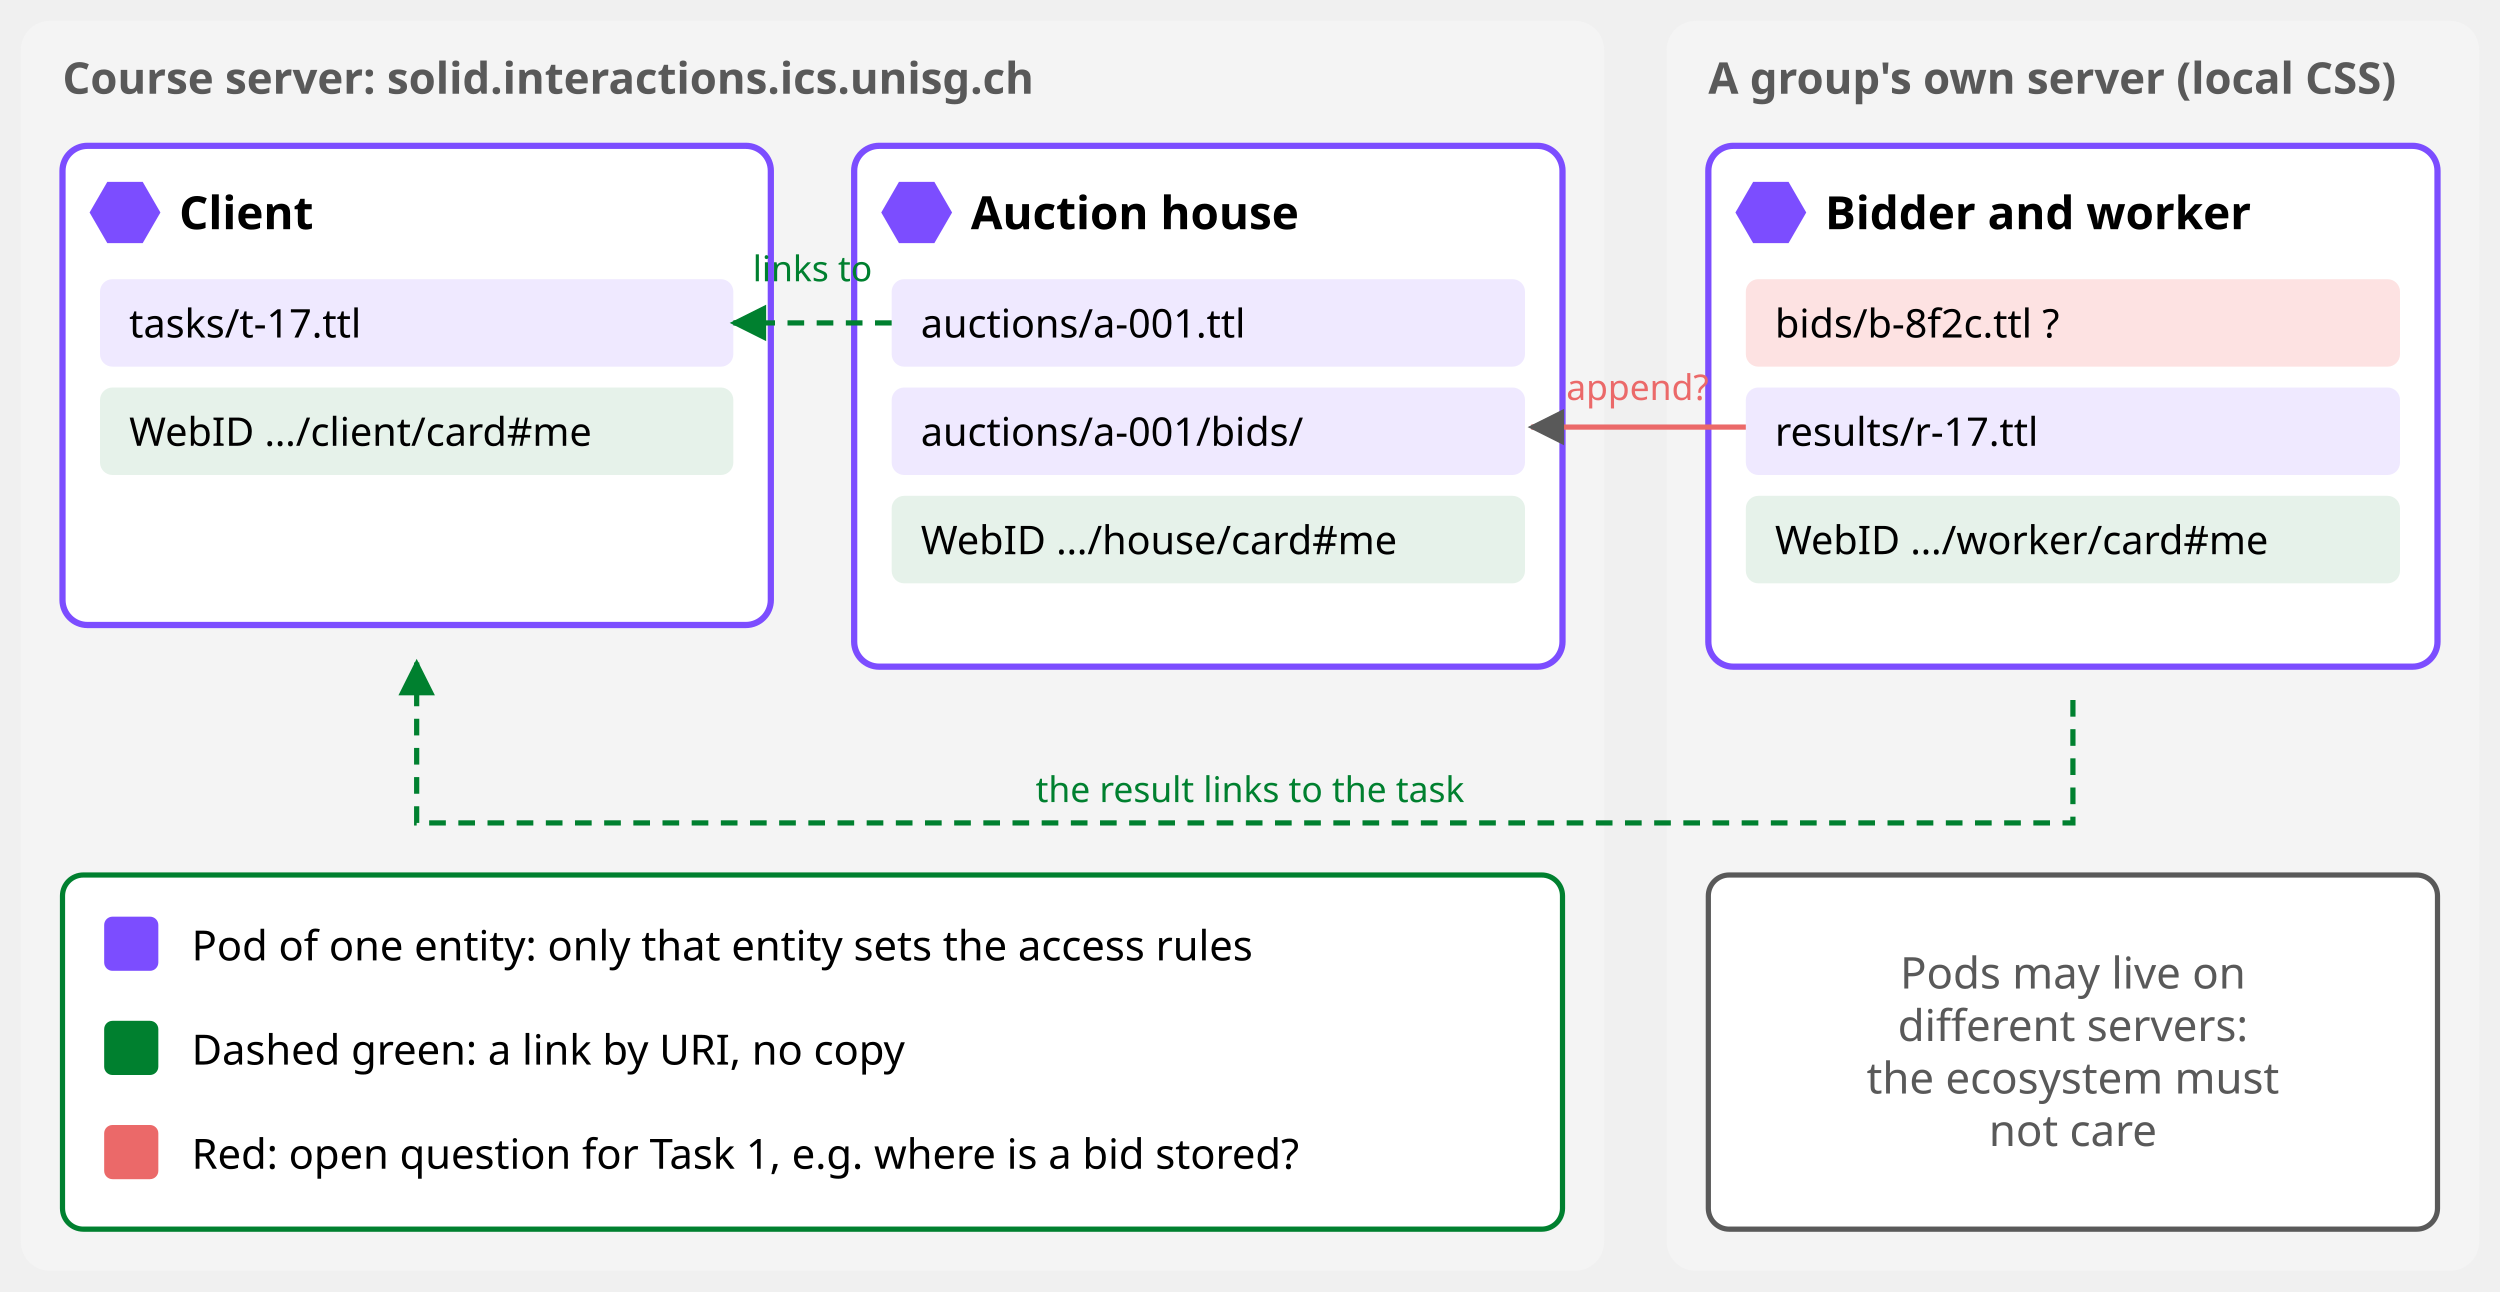
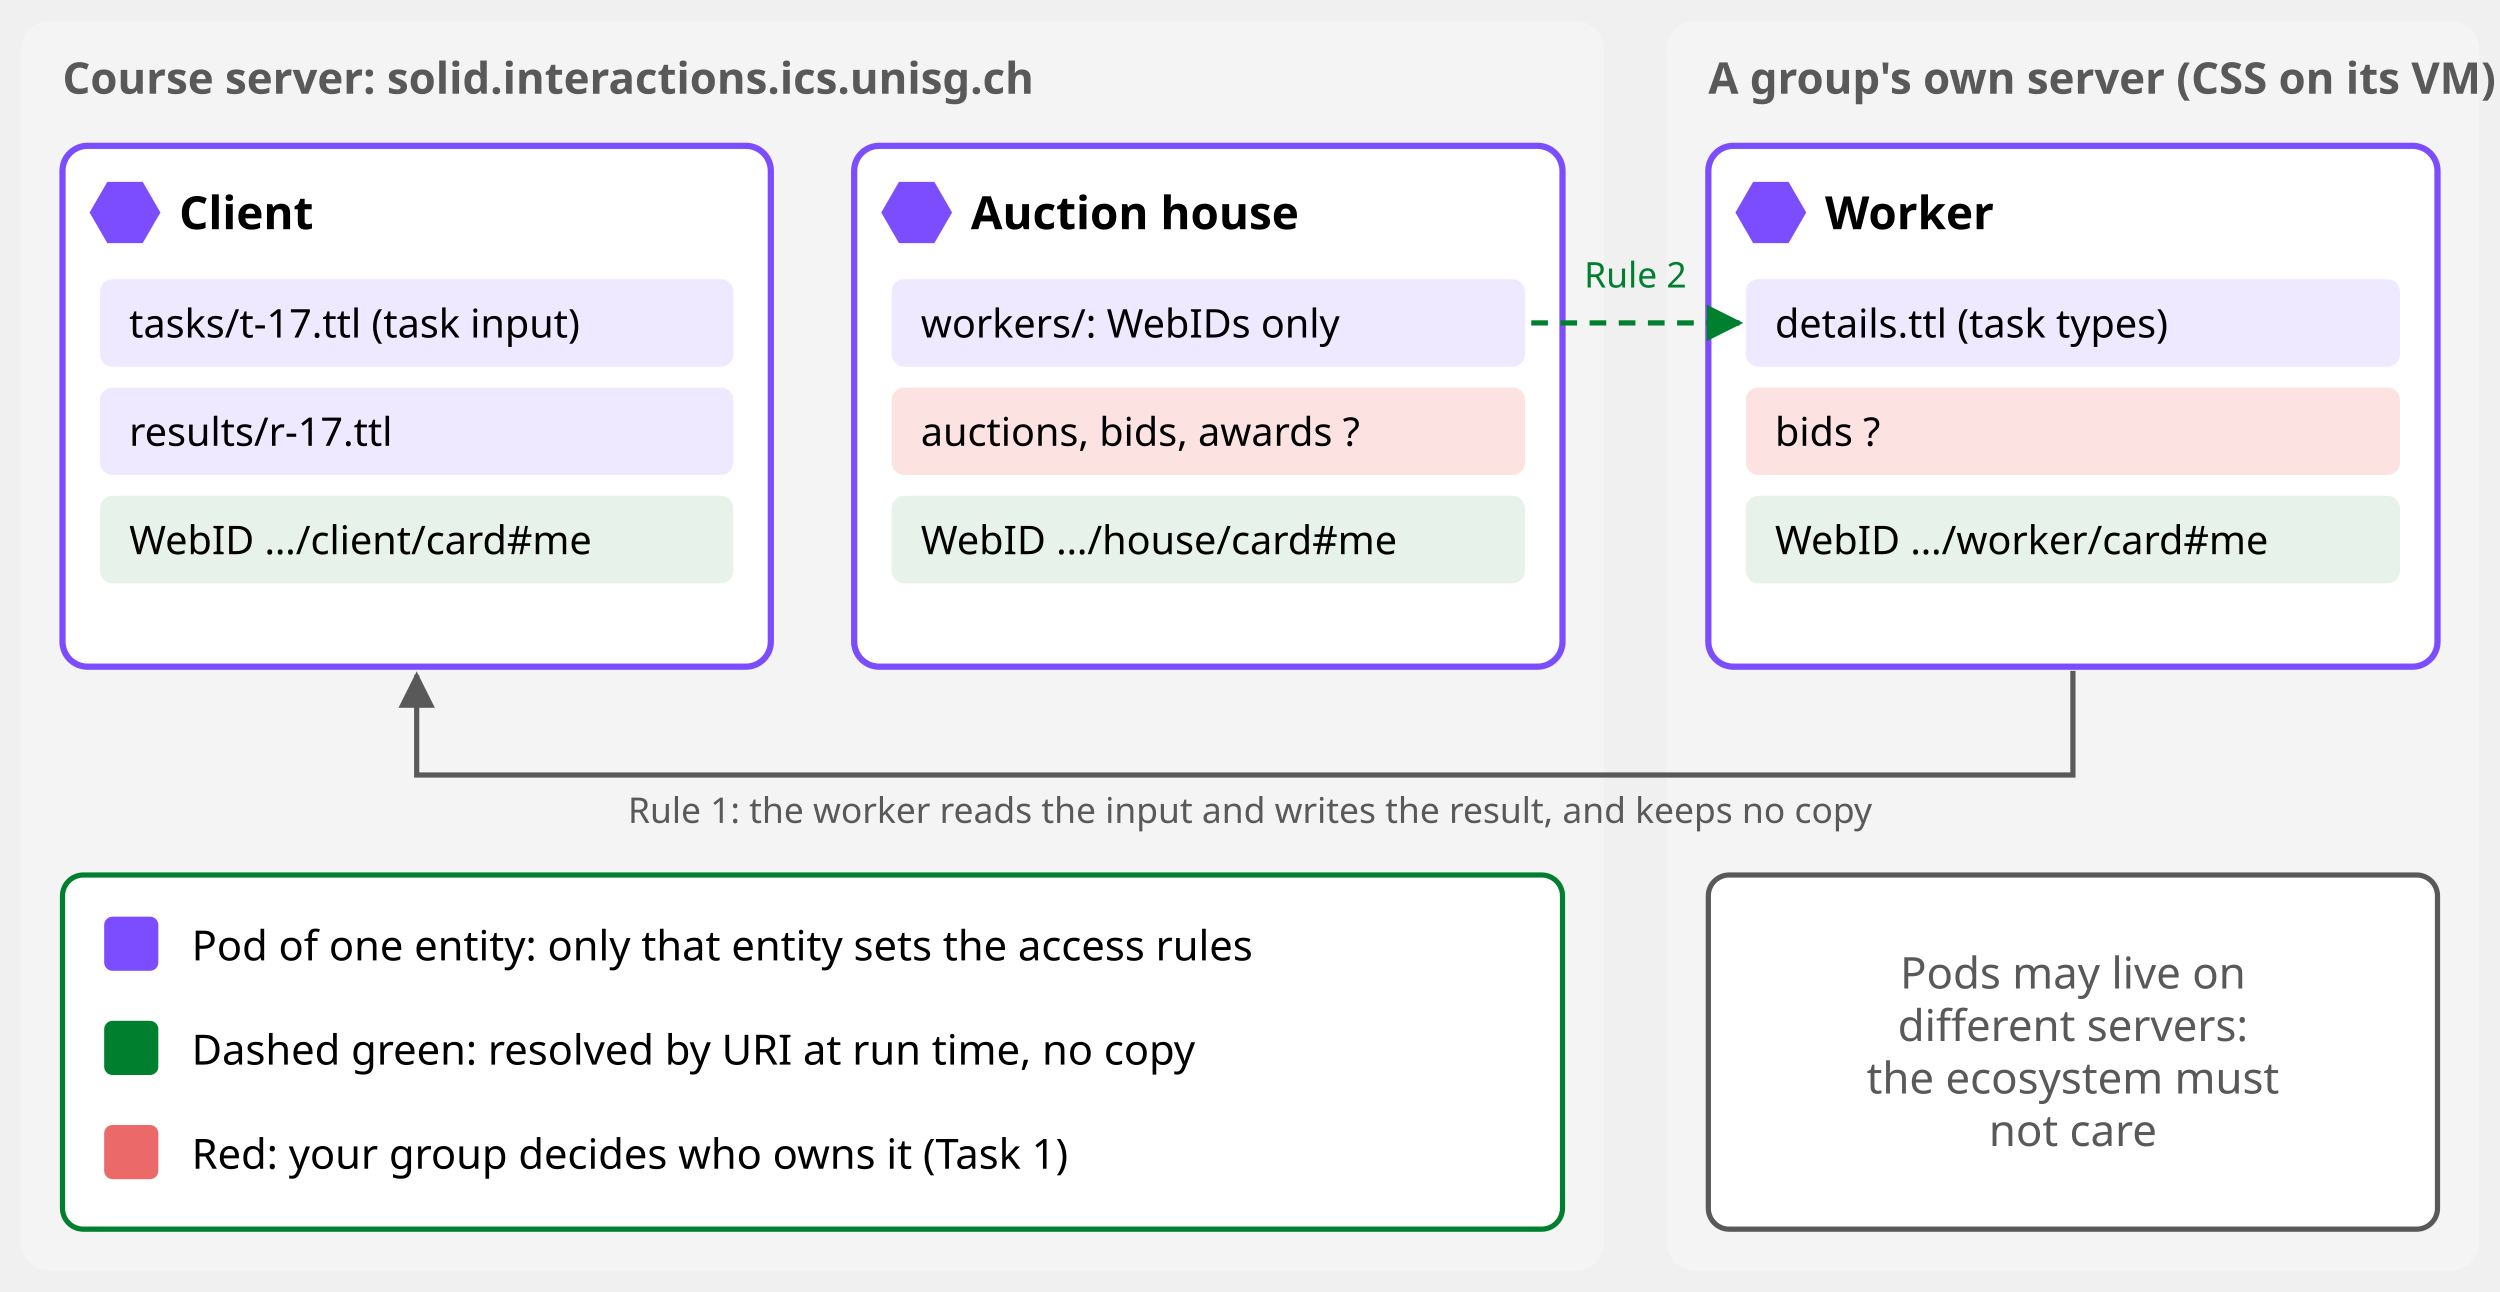
<svg xmlns="http://www.w3.org/2000/svg" viewBox="0 0 1200 620" font-family="Gill Sans Nova, Gill Sans MT, Gill Sans, Gillius ADF No2, Calibri, sans-serif" style="font-variant-ligatures:none">
  <defs>
    <marker id="a" viewBox="0 0 10 10" refX="9" refY="5" markerWidth="7" markerHeight="7" orient="auto-start-reverse">
      <path d="M0,0L10,5L0,10z" fill="#595959" />
    </marker>
    <marker id="g" viewBox="0 0 10 10" refX="9" refY="5" markerWidth="7" markerHeight="7" orient="auto-start-reverse">
      <path d="M0,0L10,5L0,10z" fill="#00802F" />
    </marker>
  </defs>
  <rect x="10" y="10" width="760" height="600" rx="14" fill="#f4f4f4" />
  <text x="30" y="45" font-size="21" fill="#595959" text-anchor="start" font-weight="600">Course server: solid.interactions.ics.unisg.ch</text>
  <rect x="800" y="10" width="390" height="600" rx="14" fill="#f4f4f4" />
-   <text x="820" y="45" font-size="21" fill="#595959" text-anchor="start" font-weight="600">A group's own server (local CSS)</text>
-   <rect x="30" y="70" width="340" height="230" rx="12" fill="#fff" stroke="#7C4DFF" stroke-width="3" />
+   <text x="820" y="45" font-size="21" fill="#595959" text-anchor="start" font-weight="600">A group's own server (CSS on its VM)</text>
+   <rect x="30" y="70" width="340" height="250" rx="12" fill="#fff" stroke="#7C4DFF" stroke-width="3" />
  <polygon points="77.0,102.0 68.5,116.7 51.5,116.7 43.0,102.0 51.5,87.3 68.5,87.3" fill="#7C4DFF" />
  <text x="86" y="110" font-size="22" fill="#000" text-anchor="start" font-weight="600">Client</text>
  <rect x="48" y="134" width="304" height="42" rx="6" fill="#efe9ff" />
-   <text x="62" y="162" font-size="19" fill="#000" text-anchor="start">tasks/t-17.ttl</text>
-   <rect x="48" y="186" width="304" height="42" rx="6" fill="#e6f2ea" />
-   <text x="62" y="214" font-size="19" fill="#000" text-anchor="start">WebID …/client/card#me</text>
+   <text x="62" y="162" font-size="19" fill="#000" text-anchor="start">tasks/t-17.ttl (task input)</text>
+   <rect x="48" y="186" width="304" height="42" rx="6" fill="#efe9ff" />
+   <text x="62" y="214" font-size="19" fill="#000" text-anchor="start">results/r-17.ttl</text>
+   <rect x="48" y="238" width="304" height="42" rx="6" fill="#e6f2ea" />
+   <text x="62" y="266" font-size="19" fill="#000" text-anchor="start">WebID …/client/card#me</text>
  <rect x="410" y="70" width="340" height="250" rx="12" fill="#fff" stroke="#7C4DFF" stroke-width="3" />
  <polygon points="457.0,102.0 448.5,116.7 431.5,116.7 423.0,102.0 431.5,87.3 448.5,87.3" fill="#7C4DFF" />
  <text x="466" y="110" font-size="22" fill="#000" text-anchor="start" font-weight="600">Auction house</text>
  <rect x="428" y="134" width="304" height="42" rx="6" fill="#efe9ff" />
-   <text x="442" y="162" font-size="19" fill="#000" text-anchor="start">auctions/a-001.ttl</text>
-   <rect x="428" y="186" width="304" height="42" rx="6" fill="#efe9ff" />
-   <text x="442" y="214" font-size="19" fill="#000" text-anchor="start">auctions/a-001/bids/</text>
+   <text x="442" y="162" font-size="19" fill="#000" text-anchor="start">workers/: WebIDs only</text>
+   <rect x="428" y="186" width="304" height="42" rx="6" fill="#fde2e2" />
+   <text x="442" y="214" font-size="19" fill="#000" text-anchor="start">auctions, bids, awards ?</text>
  <rect x="428" y="238" width="304" height="42" rx="6" fill="#e6f2ea" />
  <text x="442" y="266" font-size="19" fill="#000" text-anchor="start">WebID …/house/card#me</text>
  <rect x="820" y="70" width="350" height="250" rx="12" fill="#fff" stroke="#7C4DFF" stroke-width="3" />
  <polygon points="867.0,102.0 858.5,116.7 841.5,116.7 833.0,102.0 841.5,87.3 858.5,87.3" fill="#7C4DFF" />
-   <text x="876" y="110" font-size="22" fill="#000" text-anchor="start" font-weight="600">Bidder and worker</text>
-   <rect x="838" y="134" width="314" height="42" rx="6" fill="#fde2e2" />
-   <text x="852" y="162" font-size="19" fill="#000" text-anchor="start">bids/b-8f2c.ttl ?</text>
-   <rect x="838" y="186" width="314" height="42" rx="6" fill="#efe9ff" />
-   <text x="852" y="214" font-size="19" fill="#000" text-anchor="start">results/r-17.ttl</text>
+   <text x="876" y="110" font-size="22" fill="#000" text-anchor="start" font-weight="600">Worker</text>
+   <rect x="838" y="134" width="314" height="42" rx="6" fill="#efe9ff" />
+   <text x="852" y="162" font-size="19" fill="#000" text-anchor="start">details.ttl (task types)</text>
+   <rect x="838" y="186" width="314" height="42" rx="6" fill="#fde2e2" />
+   <text x="852" y="214" font-size="19" fill="#000" text-anchor="start">bids ?</text>
  <rect x="838" y="238" width="314" height="42" rx="6" fill="#e6f2ea" />
  <text x="852" y="266" font-size="19" fill="#000" text-anchor="start">WebID …/worker/card#me</text>
-   <line x1="428" y1="155" x2="352" y2="155" stroke="#00802F" stroke-width="2.5" stroke-dasharray="8 6" marker-end="url(#g)" />
-   <text x="390" y="135" font-size="17" fill="#00802F" text-anchor="middle">links to</text>
-   <line x1="838" y1="205" x2="735" y2="205" stroke="#EB6969" stroke-width="2.5" marker-end="url(#a)" />
-   <text x="786" y="192" font-size="17" fill="#EB6969" text-anchor="middle">append?</text>
-   <path d="M995,336 V395 H200 V318" fill="none" stroke="#00802F" stroke-width="2.5" stroke-dasharray="8 6" marker-end="url(#g)" />
-   <text x="600" y="385" font-size="17" fill="#00802F" text-anchor="middle">the result links to the task</text>
+   <line x1="735" y1="155" x2="835" y2="155" stroke="#00802F" stroke-width="2.5" stroke-dasharray="8 6" marker-end="url(#g)" />
+   <text x="785" y="138" font-size="17" fill="#00802F" text-anchor="middle">Rule 2</text>
+   <path d="M995,322 V372 H200 V324" fill="none" stroke="#595959" stroke-width="2.5" marker-end="url(#a)" />
+   <text x="600" y="395" font-size="17" fill="#595959" text-anchor="middle">Rule 1: the worker reads the input and writes the result, and keeps no copy</text>
  <rect x="30" y="420" width="720" height="170" rx="10" fill="#fff" stroke="#00802F" stroke-width="2.5" />
-   <text x="390.0" y="505.0" font-size="24" fill="#000" text-anchor="middle" dominant-baseline="middle" />
  <rect x="50" y="440" width="26" height="26" rx="4" fill="#7C4DFF" />
  <text x="92" y="461" font-size="20" fill="#000" text-anchor="start">Pod of one entity: only that entity sets the access rules</text>
  <rect x="50" y="490" width="26" height="26" rx="4" fill="#00802F" />
-   <text x="92" y="511" font-size="20" fill="#000" text-anchor="start">Dashed green: a link by URI, no copy</text>
+   <text x="92" y="511" font-size="20" fill="#000" text-anchor="start">Dashed green: resolved by URI at run time, no copy</text>
  <rect x="50" y="540" width="26" height="26" rx="4" fill="#EB6969" />
-   <text x="92" y="561" font-size="20" fill="#000" text-anchor="start">Red: open question for Task 1, e.g. where is a bid stored?</text>
+   <text x="92" y="561" font-size="20" fill="#000" text-anchor="start">Red: your group decides who owns it (Task 1)</text>
  <rect x="820" y="420" width="350" height="170" rx="10" fill="#fff" stroke="#595959" stroke-width="2.5" />
  <text x="995.0" y="467.2" font-size="21" fill="#595959" text-anchor="middle" dominant-baseline="middle">Pods may live on</text>
  <text x="995.0" y="492.4" font-size="21" fill="#595959" text-anchor="middle" dominant-baseline="middle">different servers:</text>
  <text x="995.0" y="517.6" font-size="21" fill="#595959" text-anchor="middle" dominant-baseline="middle">the ecosystem must</text>
  <text x="995.0" y="542.8" font-size="21" fill="#595959" text-anchor="middle" dominant-baseline="middle">not care</text>
</svg>
